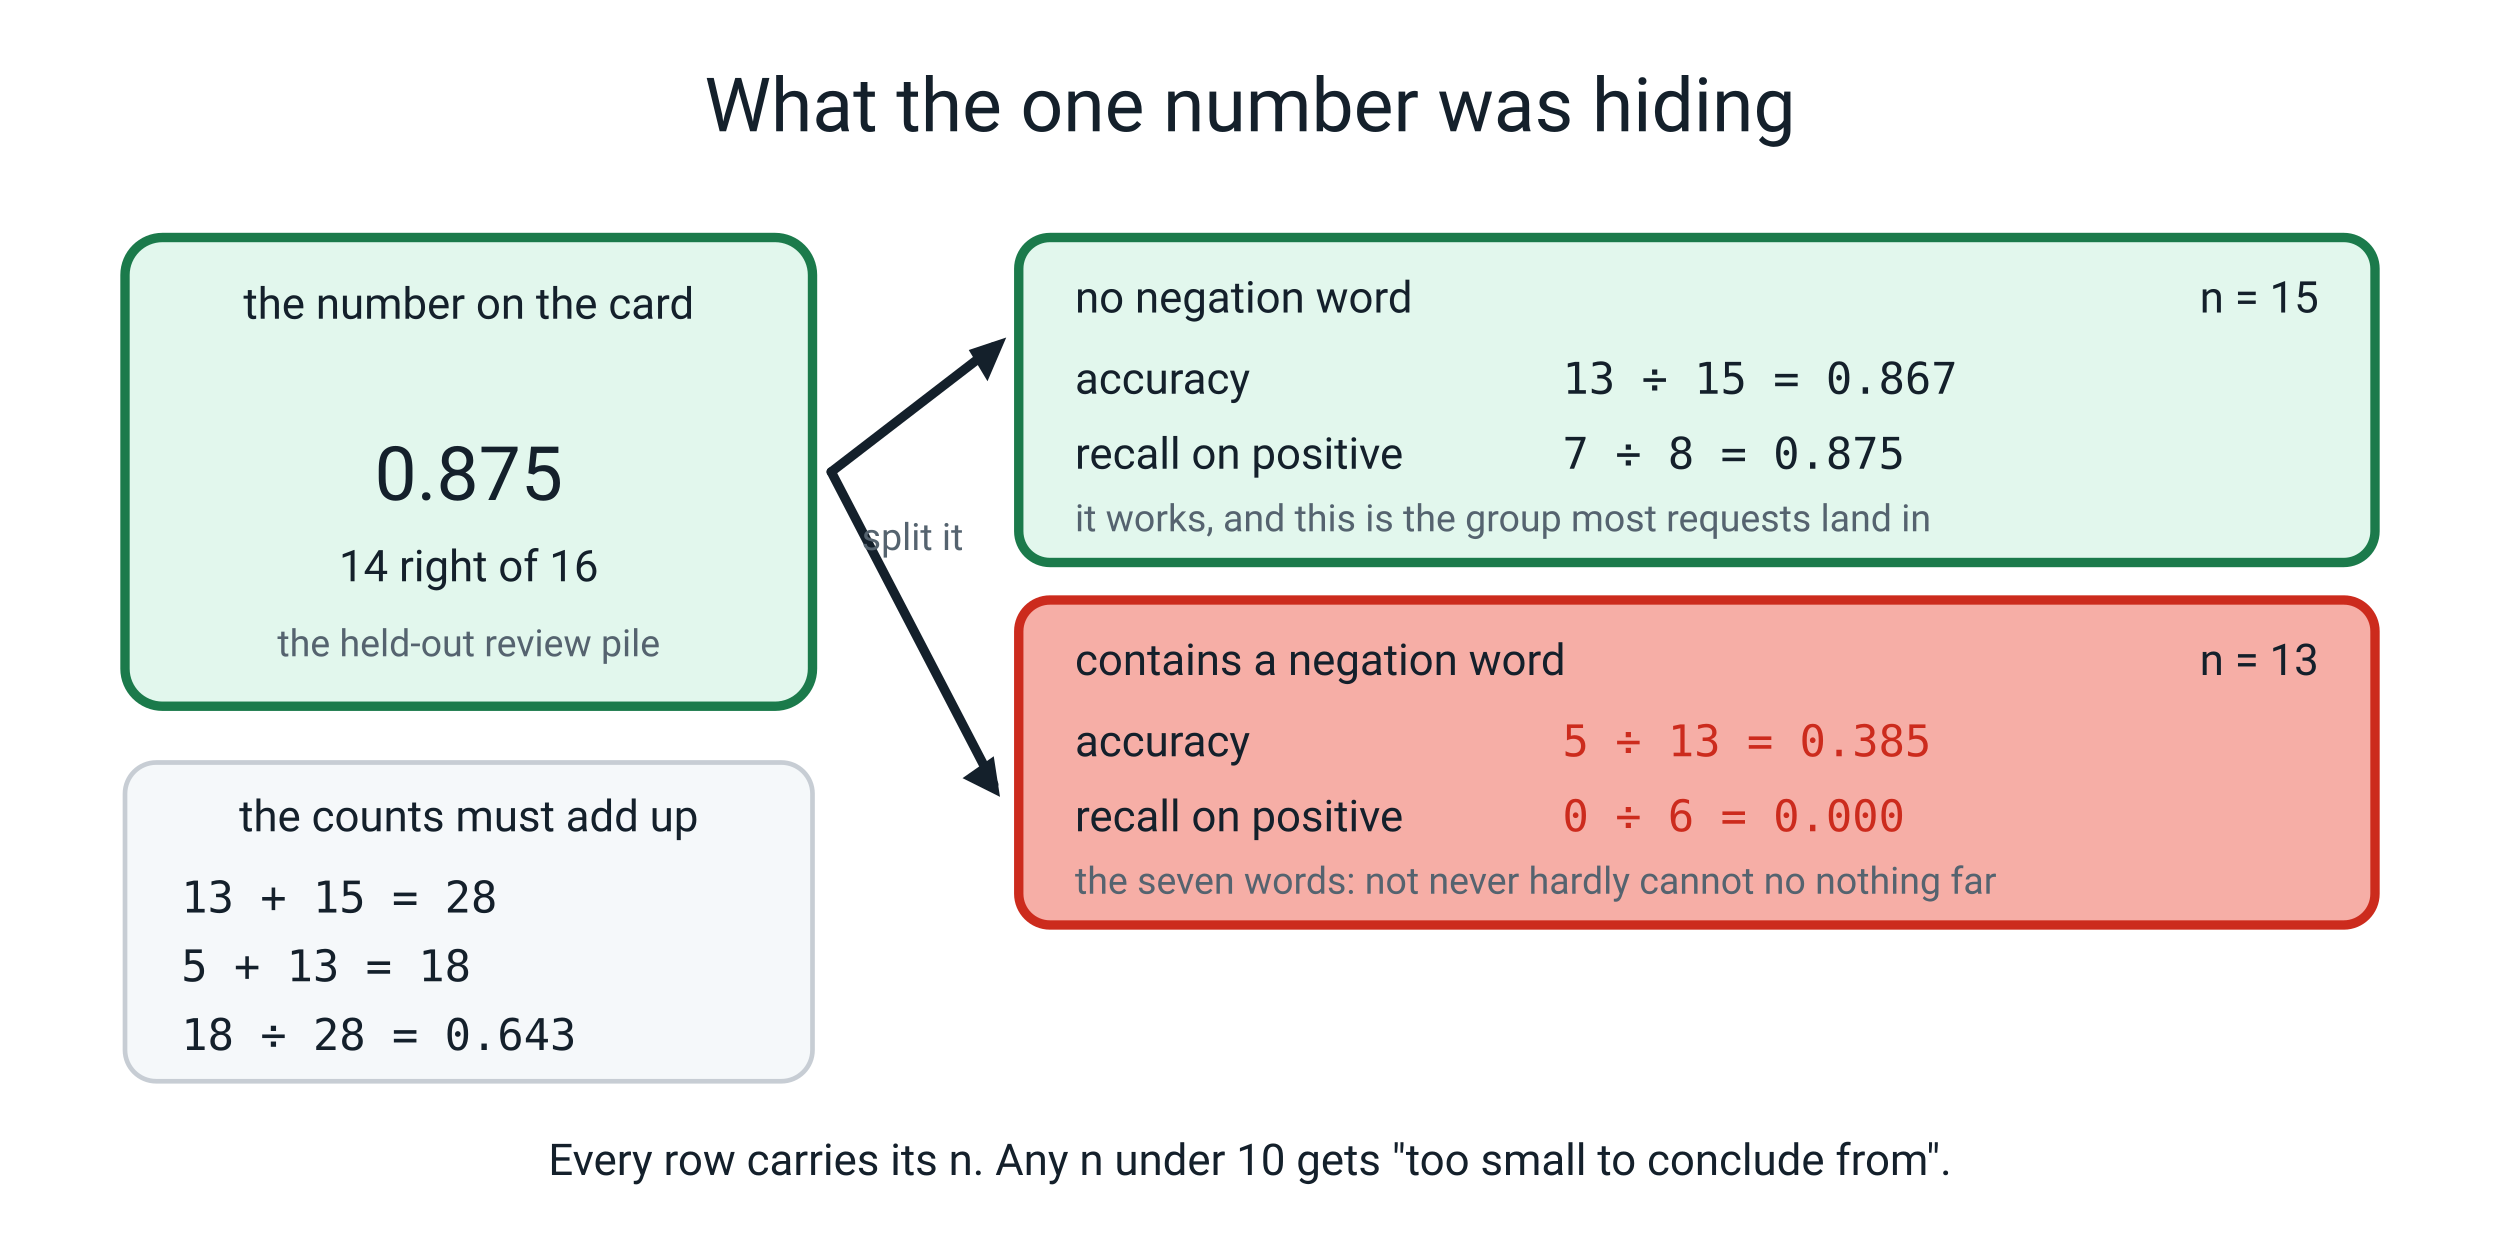
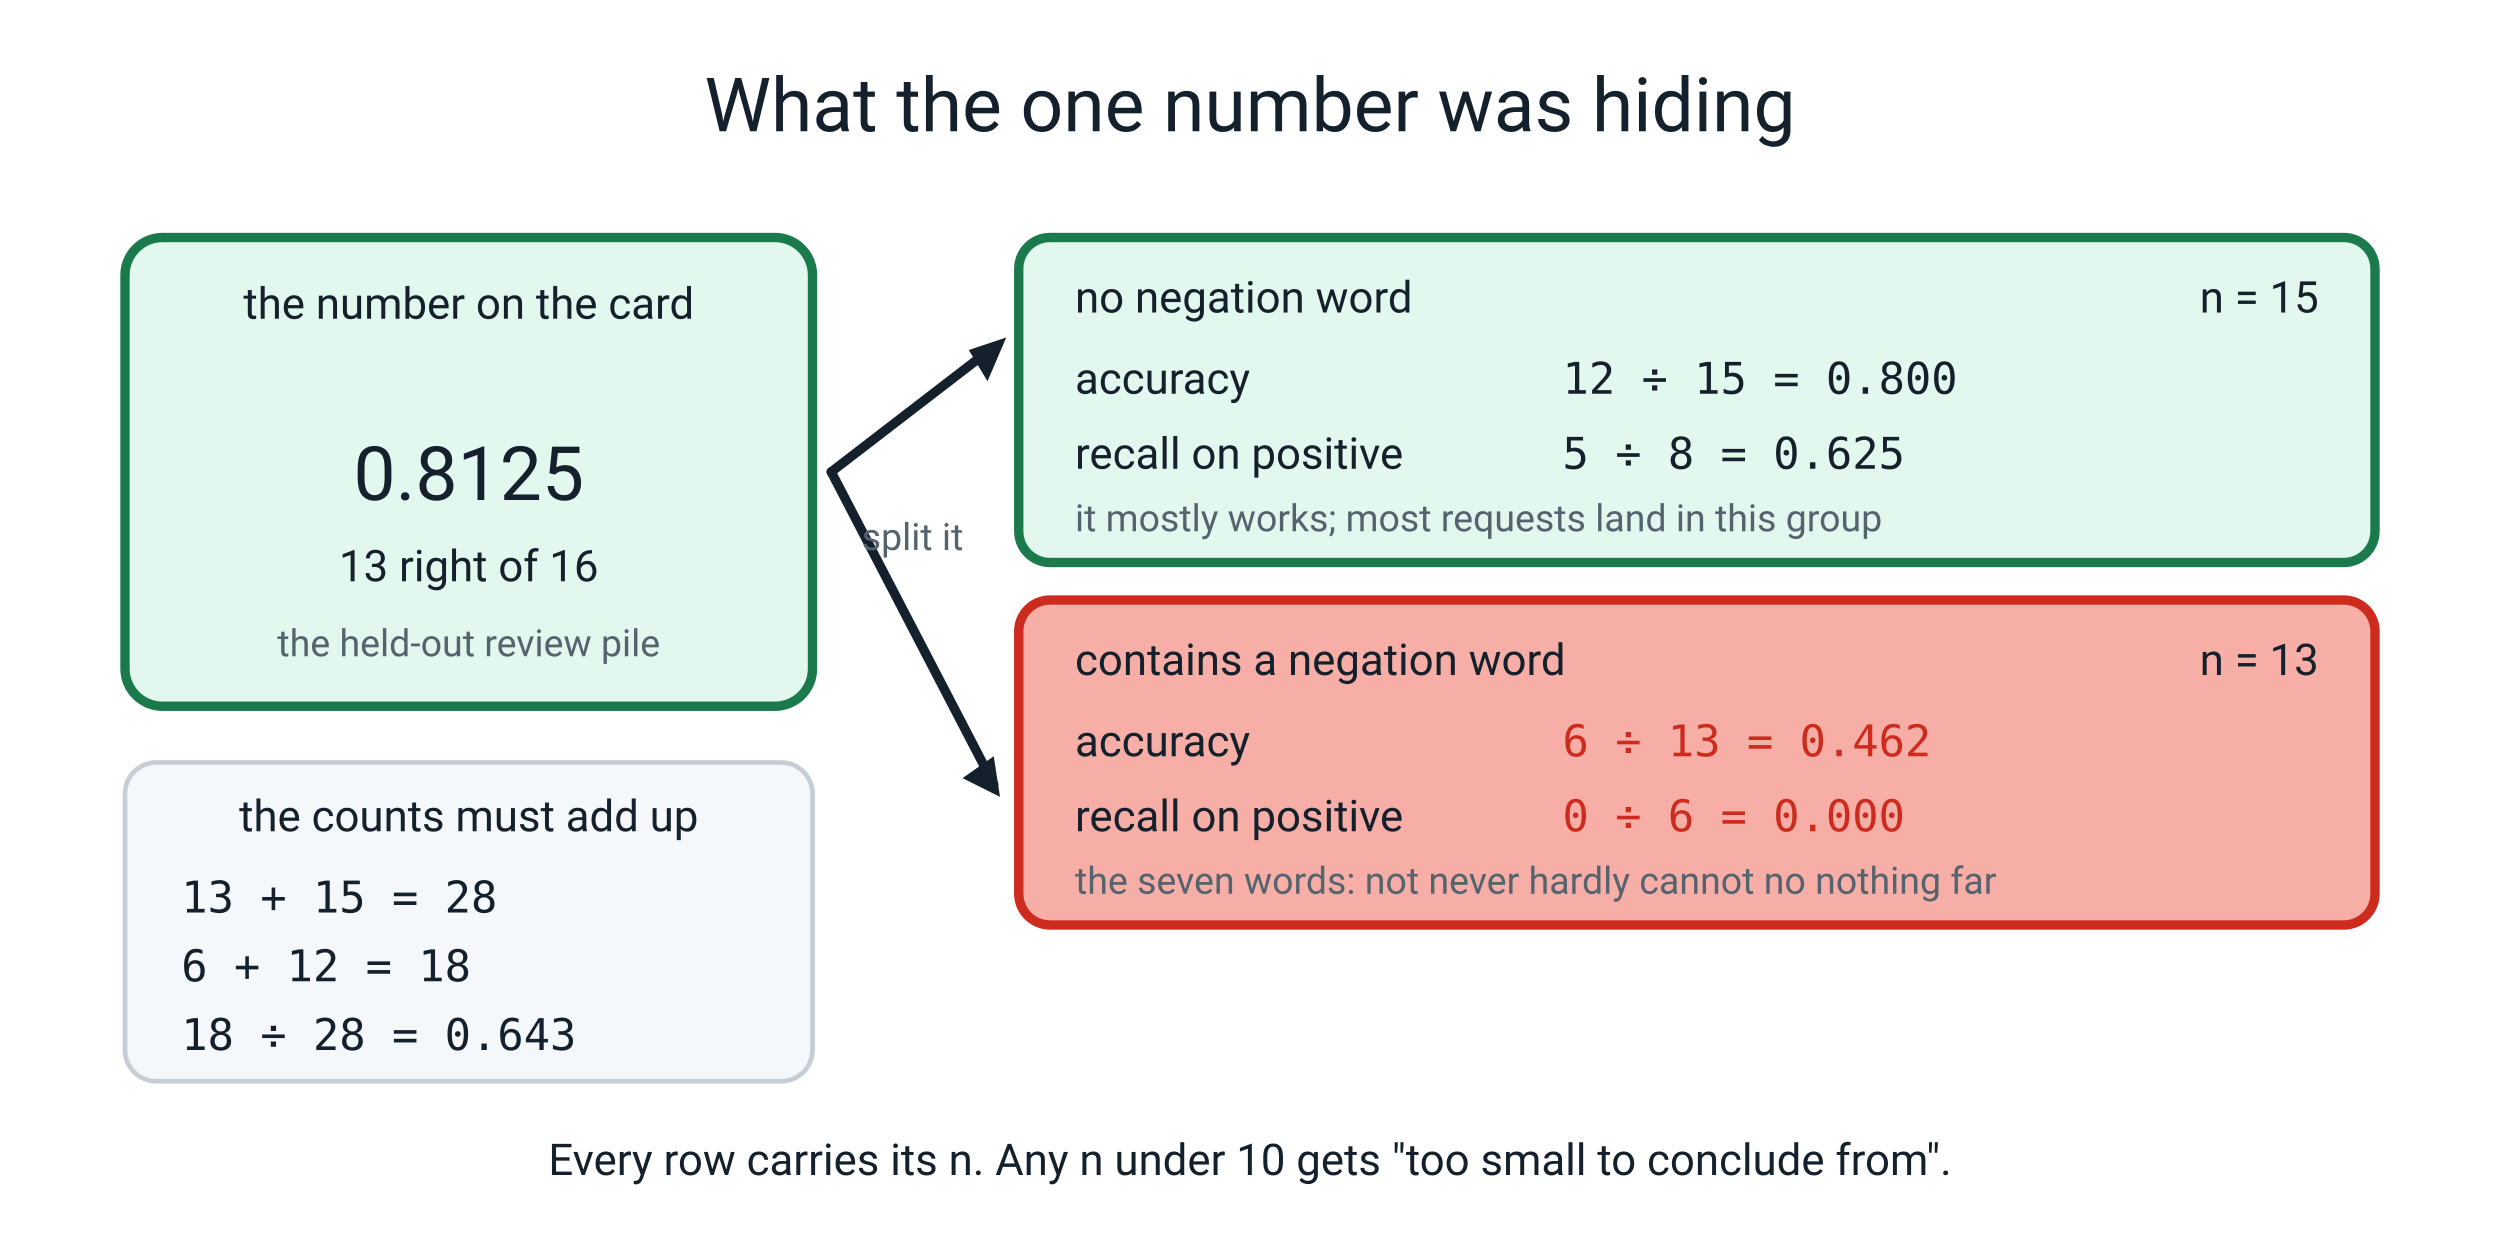
<svg xmlns="http://www.w3.org/2000/svg" viewBox="0 0 800 400" role="img">
  <text x="400" y="42" font-family="ui-sans-serif, system-ui, -apple-system, 'Segoe UI', Roboto, sans-serif" font-size="24" fill="#14202B" text-anchor="middle">What the one number was hiding</text>
  <rect x="40" y="76" width="220" height="150" rx="12" fill="#E2F7ED" stroke="#1B7A4B" stroke-width="3" stroke-linejoin="round" />
  <text x="150" y="102" font-family="ui-sans-serif, system-ui, -apple-system, 'Segoe UI', Roboto, sans-serif" font-size="14" fill="#14202B" text-anchor="middle">the number on the card</text>
-   <text x="150" y="160" font-family="ui-sans-serif, system-ui, -apple-system, 'Segoe UI', Roboto, sans-serif" font-size="24" fill="#14202B" text-anchor="middle">0.875</text>
-   <text x="150" y="186" font-family="ui-sans-serif, system-ui, -apple-system, 'Segoe UI', Roboto, sans-serif" font-size="14" fill="#14202B" text-anchor="middle">14 right of 16</text>
+   <text x="150" y="160" font-family="ui-sans-serif, system-ui, -apple-system, 'Segoe UI', Roboto, sans-serif" font-size="24" fill="#14202B" text-anchor="middle">0.8125</text>
+   <text x="150" y="186" font-family="ui-sans-serif, system-ui, -apple-system, 'Segoe UI', Roboto, sans-serif" font-size="14" fill="#14202B" text-anchor="middle">13 right of 16</text>
  <text x="150" y="210" font-family="ui-sans-serif, system-ui, -apple-system, 'Segoe UI', Roboto, sans-serif" font-size="12" fill="#55636F" text-anchor="middle">the held-out review pile</text>
  <path d="M 266 151 L 318 111" stroke="#14202B" stroke-width="3" stroke-linecap="round" fill="none" />
  <polygon points="322,108 310,112 316,122" fill="#14202B" />
  <path d="M 266 151 L 318 251" stroke="#14202B" stroke-width="3" stroke-linecap="round" fill="none" />
  <polygon points="320,255 318,242 308,249" fill="#14202B" />
  <text x="292" y="176" font-family="ui-sans-serif, system-ui, -apple-system, 'Segoe UI', Roboto, sans-serif" font-size="12" fill="#55636F" text-anchor="middle">split it</text>
  <rect x="326" y="76" width="434" height="104" rx="10" fill="#E2F7ED" stroke="#1B7A4B" stroke-width="3" stroke-linejoin="round" />
  <text x="344" y="100" font-family="ui-sans-serif, system-ui, -apple-system, 'Segoe UI', Roboto, sans-serif" font-size="14" fill="#14202B">no negation word</text>
  <text x="742" y="100" font-family="ui-sans-serif, system-ui, -apple-system, 'Segoe UI', Roboto, sans-serif" font-size="14" fill="#14202B" text-anchor="end">n = 15</text>
  <text x="344" y="126" font-family="ui-sans-serif, system-ui, -apple-system, 'Segoe UI', Roboto, sans-serif" font-size="14" fill="#14202B">accuracy</text>
-   <text x="500" y="126" font-family="ui-monospace, SFMono-Regular, Menlo, Consolas, monospace" font-size="14" fill="#14202B">13 ÷ 15 = 0.867</text>
+   <text x="500" y="126" font-family="ui-monospace, SFMono-Regular, Menlo, Consolas, monospace" font-size="14" fill="#14202B">12 ÷ 15 = 0.800</text>
  <text x="344" y="150" font-family="ui-sans-serif, system-ui, -apple-system, 'Segoe UI', Roboto, sans-serif" font-size="14" fill="#14202B">recall on positive</text>
-   <text x="500" y="150" font-family="ui-monospace, SFMono-Regular, Menlo, Consolas, monospace" font-size="14" fill="#14202B">7 ÷ 8  = 0.875</text>
-   <text x="344" y="170" font-family="ui-sans-serif, system-ui, -apple-system, 'Segoe UI', Roboto, sans-serif" font-size="12" fill="#55636F">it works, and this is the group most requests land in</text>
+   <text x="500" y="150" font-family="ui-monospace, SFMono-Regular, Menlo, Consolas, monospace" font-size="14" fill="#14202B">5 ÷ 8  = 0.625</text>
+   <text x="344" y="170" font-family="ui-sans-serif, system-ui, -apple-system, 'Segoe UI', Roboto, sans-serif" font-size="12" fill="#55636F">it mostly works; most requests land in this group</text>
  <rect x="326" y="192" width="434" height="104" rx="10" fill="#F6AEA6" stroke="#CC2B1D" stroke-width="3" stroke-linejoin="round" />
  <text x="344" y="216" font-family="ui-sans-serif, system-ui, -apple-system, 'Segoe UI', Roboto, sans-serif" font-size="14" fill="#14202B">contains a negation word</text>
  <text x="742" y="216" font-family="ui-sans-serif, system-ui, -apple-system, 'Segoe UI', Roboto, sans-serif" font-size="14" fill="#14202B" text-anchor="end">n = 13</text>
  <text x="344" y="242" font-family="ui-sans-serif, system-ui, -apple-system, 'Segoe UI', Roboto, sans-serif" font-size="14" fill="#14202B">accuracy</text>
-   <text x="500" y="242" font-family="ui-monospace, SFMono-Regular, Menlo, Consolas, monospace" font-size="14" fill="#CC2B1D">5 ÷ 13 = 0.385</text>
+   <text x="500" y="242" font-family="ui-monospace, SFMono-Regular, Menlo, Consolas, monospace" font-size="14" fill="#CC2B1D">6 ÷ 13 = 0.462</text>
  <text x="344" y="266" font-family="ui-sans-serif, system-ui, -apple-system, 'Segoe UI', Roboto, sans-serif" font-size="14" fill="#14202B">recall on positive</text>
  <text x="500" y="266" font-family="ui-monospace, SFMono-Regular, Menlo, Consolas, monospace" font-size="14" fill="#CC2B1D">0 ÷ 6  = 0.000</text>
  <text x="344" y="286" font-family="ui-sans-serif, system-ui, -apple-system, 'Segoe UI', Roboto, sans-serif" font-size="12" fill="#55636F">the seven words: not never hardly cannot no nothing far</text>
  <rect x="40" y="244" width="220" height="102" rx="10" fill="#F5F8FA" stroke="#C7CDD4" stroke-width="1.5" stroke-linejoin="round" />
  <text x="150" y="266" font-family="ui-sans-serif, system-ui, -apple-system, 'Segoe UI', Roboto, sans-serif" font-size="14" fill="#14202B" text-anchor="middle">the counts must add up</text>
  <text x="58" y="292" font-family="ui-monospace, SFMono-Regular, Menlo, Consolas, monospace" font-size="14" fill="#14202B">13 + 15 = 28</text>
-   <text x="58" y="314" font-family="ui-monospace, SFMono-Regular, Menlo, Consolas, monospace" font-size="14" fill="#14202B"> 5 + 13 = 18</text>
+   <text x="58" y="314" font-family="ui-monospace, SFMono-Regular, Menlo, Consolas, monospace" font-size="14" fill="#14202B"> 6 + 12 = 18</text>
  <text x="58" y="336" font-family="ui-monospace, SFMono-Regular, Menlo, Consolas, monospace" font-size="14" fill="#14202B">18 ÷ 28 = 0.643</text>
  <text x="400" y="376" font-family="ui-sans-serif, system-ui, -apple-system, 'Segoe UI', Roboto, sans-serif" font-size="14" fill="#14202B" text-anchor="middle">Every row carries its n. Any n under 10 gets "too small to conclude from".</text>
</svg>
